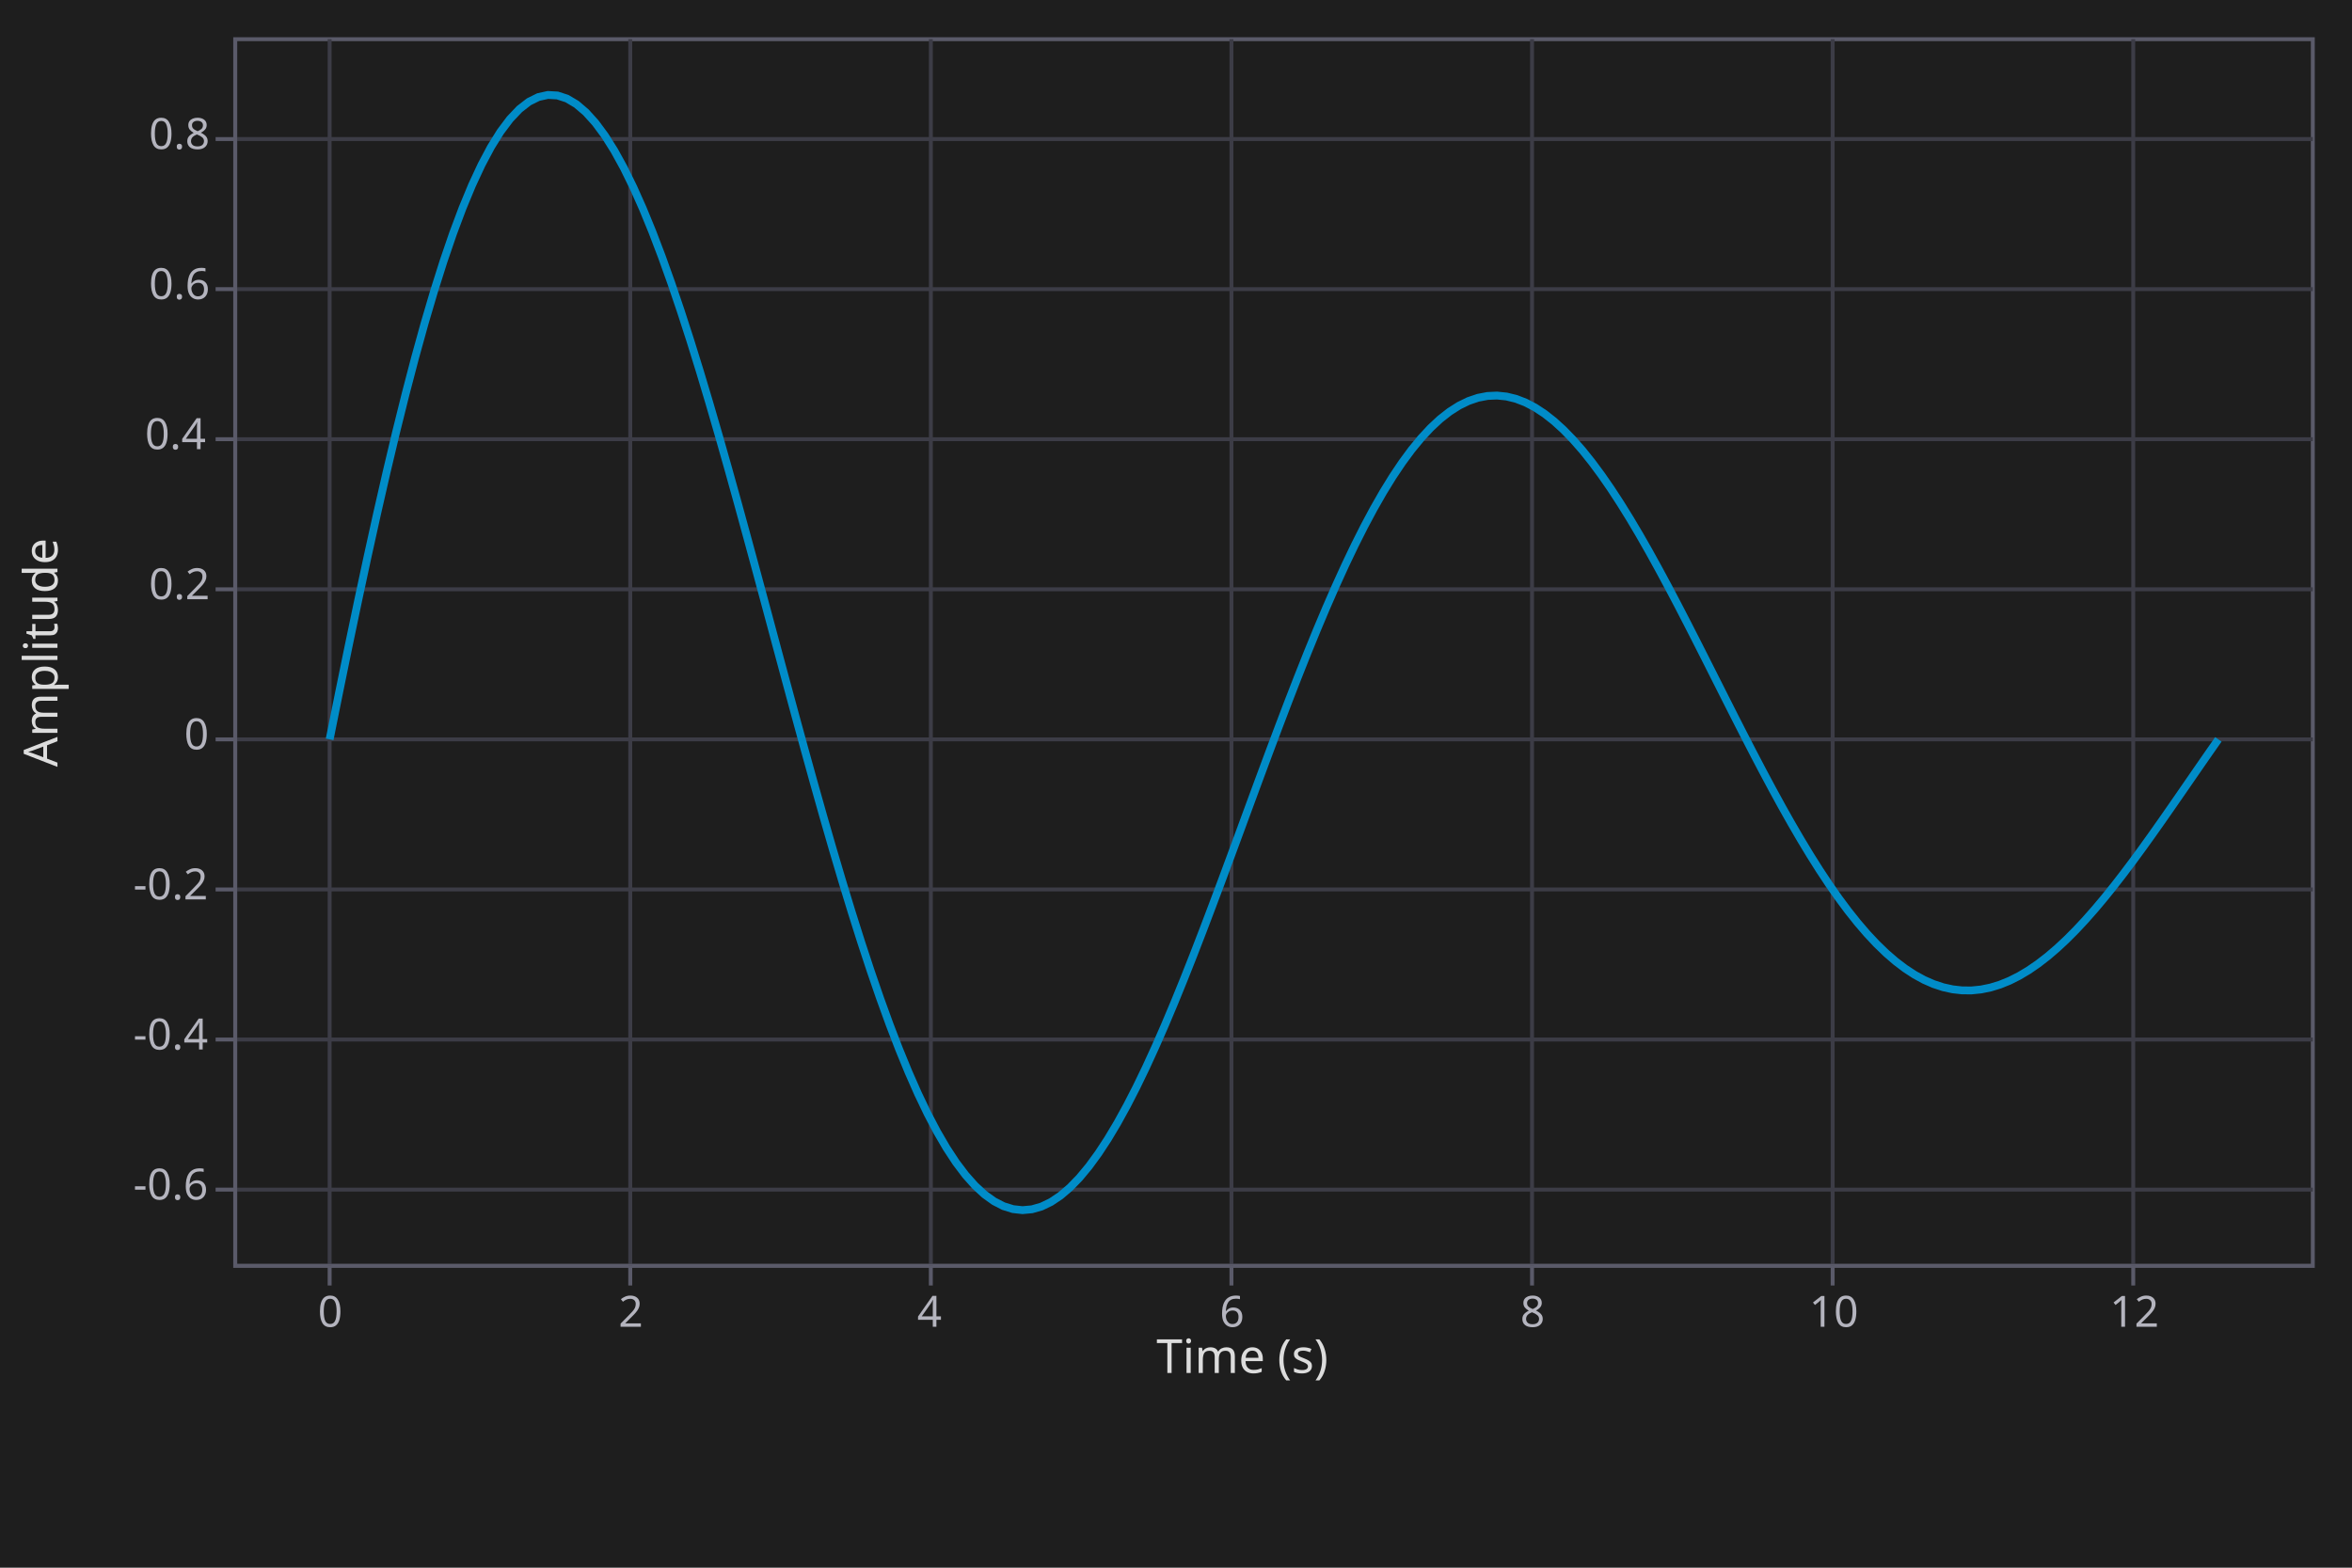
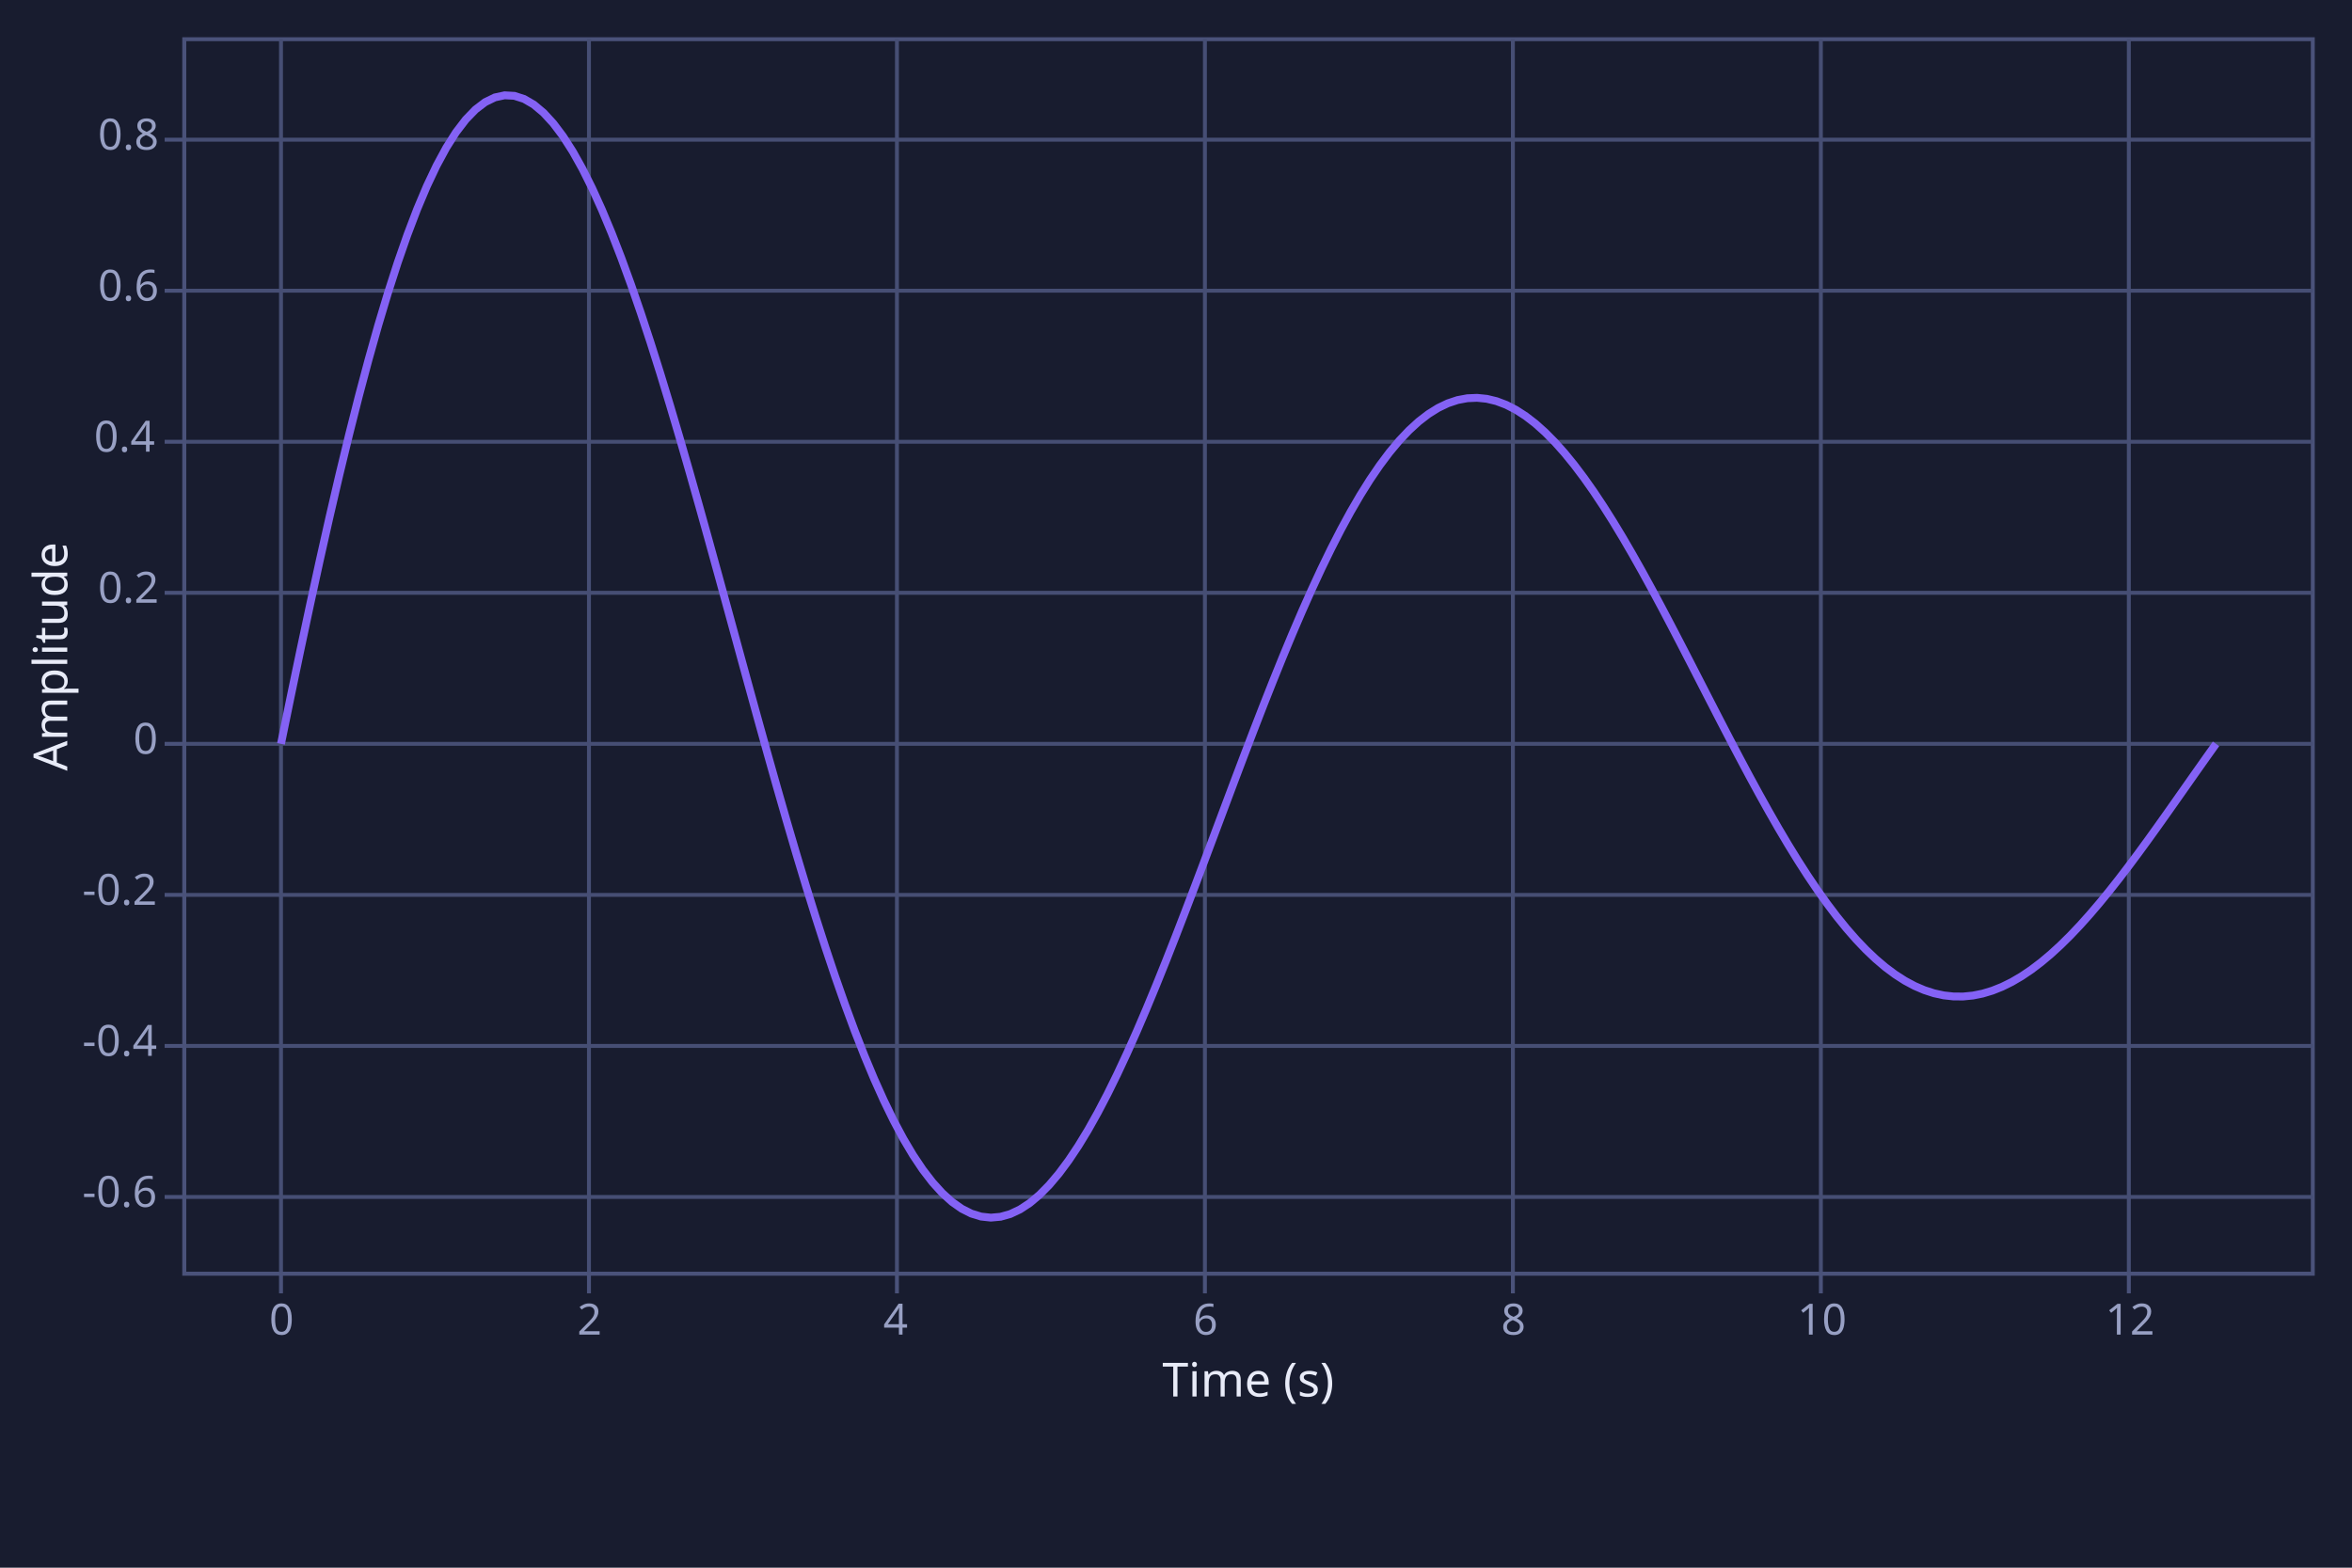
<svg xmlns="http://www.w3.org/2000/svg" viewBox="0 0 600 400">
-   <rect width="600" height="400" fill="rgba(30,30,30,1)" />
+   <rect width="600" height="400" fill="rgba(24,28,47,1)" />
  <clipPath id="clip-0">
    <rect x="0" y="0" width="600" height="368" />
  </clipPath>
  <g clip-path="url(#clip-0)">
-     <rect x="60" y="10" width="530" height="313" fill="rgba(30,30,30,1)" />
-     <rect x="60" y="10" width="530" height="313" stroke="rgba(90,90,105,1)" fill="none" stroke-width="1" />
+     <rect x="47" y="10" width="543" height="315" fill="rgba(24,28,47,1)" />
+     <rect x="47" y="10" width="543" height="315" stroke="rgba(74,82,122,1)" fill="none" stroke-width="1" />
    <clipPath id="clip-1">
-       <rect x="60" y="10" width="530" height="313" />
+       <rect x="47" y="10" width="543" height="315" />
    </clipPath>
    <g clip-path="url(#clip-1)">
-       <line x1="84.091" y1="10" x2="84.091" y2="323" stroke="rgba(60,60,70,1)" stroke-width="1" />
-       <line x1="160.775" y1="10" x2="160.775" y2="323" stroke="rgba(60,60,70,1)" stroke-width="1" />
-       <line x1="237.458" y1="10" x2="237.458" y2="323" stroke="rgba(60,60,70,1)" stroke-width="1" />
-       <line x1="314.142" y1="10" x2="314.142" y2="323" stroke="rgba(60,60,70,1)" stroke-width="1" />
-       <line x1="390.826" y1="10" x2="390.826" y2="323" stroke="rgba(60,60,70,1)" stroke-width="1" />
-       <line x1="467.51" y1="10" x2="467.51" y2="323" stroke="rgba(60,60,70,1)" stroke-width="1" />
-       <line x1="544.193" y1="10" x2="544.193" y2="323" stroke="rgba(60,60,70,1)" stroke-width="1" />
-       <line x1="60" y1="303.536" x2="590" y2="303.536" stroke="rgba(60,60,70,1)" stroke-width="1" />
-       <line x1="60" y1="265.242" x2="590" y2="265.242" stroke="rgba(60,60,70,1)" stroke-width="1" />
-       <line x1="60" y1="226.948" x2="590" y2="226.948" stroke="rgba(60,60,70,1)" stroke-width="1" />
-       <line x1="60" y1="188.654" x2="590" y2="188.654" stroke="rgba(60,60,70,1)" stroke-width="1" />
-       <line x1="60" y1="150.36" x2="590" y2="150.36" stroke="rgba(60,60,70,1)" stroke-width="1" />
-       <line x1="60" y1="112.066" x2="590" y2="112.066" stroke="rgba(60,60,70,1)" stroke-width="1" />
-       <line x1="60" y1="73.772" x2="590" y2="73.772" stroke="rgba(60,60,70,1)" stroke-width="1" />
-       <line x1="60" y1="35.478" x2="590" y2="35.478" stroke="rgba(60,60,70,1)" stroke-width="1" />
-       <line x1="60" y1="10" x2="60" y2="323" stroke="rgba(90,90,105,1)" stroke-width="1" />
-       <line x1="60" y1="323" x2="590" y2="323" stroke="rgba(90,90,105,1)" stroke-width="1" />
-       <polyline points="84.091,188.654 86.512,176.647 88.933,164.839 91.355,153.275 93.776,141.997 96.197,131.047 98.618,120.465 101.039,110.289 103.46,100.554 105.882,91.294 108.303,82.539 110.724,74.319 113.145,66.66 115.566,59.584 117.988,53.114 120.409,47.267 122.83,42.06 125.251,37.504 127.672,33.61 130.094,30.385 132.515,27.834 134.936,25.959 137.357,24.758 139.778,24.227 142.2,24.361 144.621,25.151 147.042,26.585 149.463,28.65 151.884,31.328 154.306,34.603 156.727,38.452 159.148,42.855 161.569,47.785 163.99,53.217 166.412,59.123 168.833,65.473 171.254,72.236 173.675,79.38 176.096,86.871 178.518,94.676 180.939,102.759 183.36,111.084 185.781,119.614 188.202,128.314 190.624,137.146 193.045,146.074 195.466,155.06 197.887,164.067 200.308,173.06 202.73,182.002 205.151,190.858 207.572,199.595 209.993,208.178 212.414,216.576 214.836,224.756 217.257,232.689 219.678,240.346 222.099,247.701 224.52,254.727 226.942,261.4 229.363,267.699 231.784,273.602 234.205,279.092 236.626,284.151 239.048,288.764 241.469,292.918 243.89,296.604 246.311,299.811 248.732,302.533 251.153,304.766 253.575,306.506 255.996,307.753 258.417,308.507 260.838,308.773 263.259,308.554 265.681,307.859 268.102,306.695 270.523,305.074 272.944,303.008 275.365,300.51 277.787,297.595 280.208,294.282 282.629,290.587 285.05,286.531 287.471,282.134 289.893,277.418 292.314,272.407 294.735,267.123 297.156,261.592 299.577,255.838 301.999,249.888 304.42,243.767 306.841,237.503 309.262,231.122 311.683,224.651 314.105,218.117 316.526,211.547 318.947,204.969 321.368,198.407 323.789,191.889 326.211,185.44 328.632,179.084 331.053,172.847 333.474,166.751 335.895,160.819 338.317,155.073 340.738,149.534 343.159,144.22 345.58,139.151 348.001,134.344 350.423,129.814 352.844,125.576 355.265,121.645 357.686,118.03 360.107,114.743 362.529,111.794 364.95,109.189 367.371,106.934 369.792,105.035 372.213,103.494 374.635,102.313 377.056,101.493 379.477,101.031 381.898,100.926 384.319,101.173 386.741,101.767 389.162,102.701 391.583,103.968 394.004,105.557 396.425,107.459 398.846,109.662 401.268,112.153 403.689,114.919 406.11,117.945 408.531,121.216 410.952,124.716 413.374,128.428 415.795,132.334 418.216,136.416 420.637,140.657 423.058,145.036 425.48,149.534 427.901,154.133 430.322,158.812 432.743,163.552 435.164,168.332 437.586,173.134 440.007,177.938 442.428,182.724 444.849,187.474 447.27,192.17 449.692,196.792 452.113,201.323 454.534,205.747 456.955,210.048 459.376,214.208 461.798,218.214 464.219,222.052 466.64,225.708 469.061,229.169 471.482,232.425 473.904,235.465 476.325,238.28 478.746,240.861 481.167,243.201 483.588,245.293 486.01,247.132 488.431,248.714 490.852,250.036 493.273,251.095 495.694,251.892 498.116,252.426 500.537,252.698 502.958,252.71 505.379,252.466 507.8,251.969 510.222,251.225 512.643,250.241 515.064,249.022 517.485,247.577 519.906,245.915 522.328,244.044 524.749,241.976 527.17,239.719 529.591,237.287 532.012,234.691 534.434,231.943 536.855,229.057 539.276,226.045 541.697,222.921 544.118,219.699 546.54,216.394 548.961,213.019 551.382,209.589 553.803,206.118 556.224,202.621 558.646,199.112 561.067,195.605 563.488,192.115 565.909,188.654" stroke="rgba(0,140,200,1)" fill="none" stroke-width="2" />
+       <line x1="71.682" y1="10" x2="71.682" y2="325" stroke="rgba(70,78,116,1)" stroke-width="1" />
+       <line x1="150.246" y1="10" x2="150.246" y2="325" stroke="rgba(70,78,116,1)" stroke-width="1" />
+       <line x1="228.811" y1="10" x2="228.811" y2="325" stroke="rgba(70,78,116,1)" stroke-width="1" />
+       <line x1="307.376" y1="10" x2="307.376" y2="325" stroke="rgba(70,78,116,1)" stroke-width="1" />
+       <line x1="385.94" y1="10" x2="385.94" y2="325" stroke="rgba(70,78,116,1)" stroke-width="1" />
+       <line x1="464.505" y1="10" x2="464.505" y2="325" stroke="rgba(70,78,116,1)" stroke-width="1" />
+       <line x1="543.07" y1="10" x2="543.07" y2="325" stroke="rgba(70,78,116,1)" stroke-width="1" />
+       <line x1="47" y1="305.412" x2="590" y2="305.412" stroke="rgba(70,78,116,1)" stroke-width="1" />
+       <line x1="47" y1="266.873" x2="590" y2="266.873" stroke="rgba(70,78,116,1)" stroke-width="1" />
+       <line x1="47" y1="228.334" x2="590" y2="228.334" stroke="rgba(70,78,116,1)" stroke-width="1" />
+       <line x1="47" y1="189.796" x2="590" y2="189.796" stroke="rgba(70,78,116,1)" stroke-width="1" />
+       <line x1="47" y1="151.257" x2="590" y2="151.257" stroke="rgba(70,78,116,1)" stroke-width="1" />
+       <line x1="47" y1="112.718" x2="590" y2="112.718" stroke="rgba(70,78,116,1)" stroke-width="1" />
+       <line x1="47" y1="74.18" x2="590" y2="74.18" stroke="rgba(70,78,116,1)" stroke-width="1" />
+       <line x1="47" y1="35.641" x2="590" y2="35.641" stroke="rgba(70,78,116,1)" stroke-width="1" />
+       <line x1="47" y1="10" x2="47" y2="325" stroke="rgba(74,82,122,1)" stroke-width="1" />
+       <line x1="47" y1="325" x2="590" y2="325" stroke="rgba(74,82,122,1)" stroke-width="1" />
+       <polyline points="71.682,189.796 74.162,177.712 76.643,165.829 79.124,154.19 81.604,142.84 84.085,131.821 86.565,121.171 89.046,110.93 91.526,101.133 94.007,91.813 96.488,83.003 98.968,74.73 101.449,67.022 103.929,59.901 106.41,53.39 108.891,47.506 111.371,42.265 113.852,37.68 116.332,33.761 118.813,30.516 121.294,27.948 123.774,26.061 126.255,24.852 128.735,24.318 131.216,24.453 133.696,25.248 136.177,26.691 138.658,28.769 141.138,31.465 143.619,34.76 146.099,38.634 148.58,43.065 151.061,48.027 153.541,53.493 156.022,59.437 158.502,65.827 160.983,72.634 163.463,79.823 165.944,87.362 168.425,95.217 170.905,103.351 173.386,111.729 175.866,120.315 178.347,129.07 180.828,137.959 183.308,146.943 185.789,155.986 188.269,165.051 190.75,174.101 193.23,183.101 195.711,192.014 198.192,200.806 200.672,209.444 203.153,217.896 205.633,226.128 208.114,234.112 210.595,241.818 213.075,249.22 215.556,256.291 218.036,263.007 220.517,269.346 222.997,275.287 225.478,280.811 227.959,285.902 230.439,290.545 232.92,294.726 235.4,298.435 237.881,301.663 240.362,304.403 242.842,306.65 245.323,308.401 247.803,309.655 250.284,310.415 252.765,310.682 255.245,310.462 257.726,309.762 260.206,308.591 262.687,306.96 265.167,304.88 267.648,302.366 270.129,299.433 272.609,296.098 275.09,292.38 277.57,288.298 280.051,283.873 282.532,279.127 285.012,274.084 287.493,268.766 289.973,263.199 292.454,257.409 294.934,251.421 297.415,245.261 299.896,238.957 302.376,232.535 304.857,226.022 307.337,219.447 309.818,212.835 312.299,206.214 314.779,199.611 317.26,193.051 319.74,186.561 322.221,180.165 324.701,173.887 327.182,167.752 329.663,161.783 332.143,156 334.624,150.425 337.104,145.078 339.585,139.976 342.066,135.138 344.546,130.58 347.027,126.315 349.507,122.358 351.988,118.72 354.468,115.413 356.949,112.444 359.43,109.823 361.91,107.554 364.391,105.642 366.871,104.092 369.352,102.903 371.833,102.077 374.313,101.613 376.794,101.507 379.274,101.756 381.755,102.354 384.236,103.294 386.716,104.568 389.197,106.168 391.677,108.081 394.158,110.298 396.638,112.805 399.119,115.589 401.6,118.635 404.08,121.927 406.561,125.449 409.041,129.184 411.522,133.116 414.003,137.224 416.483,141.491 418.964,145.898 421.444,150.426 423.925,155.054 426.405,159.763 428.886,164.533 431.367,169.344 433.847,174.177 436.328,179.011 438.808,183.828 441.289,188.608 443.77,193.334 446.25,197.985 448.731,202.546 451.211,206.998 453.692,211.326 456.172,215.513 458.653,219.545 461.134,223.407 463.614,227.086 466.095,230.57 468.575,233.847 471.056,236.906 473.537,239.739 476.017,242.336 478.498,244.691 480.978,246.796 483.459,248.647 485.939,250.239 488.42,251.569 490.901,252.636 493.381,253.438 495.862,253.975 498.342,254.248 500.823,254.261 503.304,254.015 505.784,253.515 508.265,252.767 510.745,251.776 513.226,250.55 515.706,249.096 518.187,247.422 520.668,245.54 523.148,243.458 525.629,241.187 528.109,238.74 530.59,236.127 533.071,233.361 535.551,230.456 538.032,227.425 540.512,224.282 542.993,221.039 545.474,217.713 547.954,214.316 550.435,210.864 552.915,207.371 555.396,203.852 557.876,200.321 560.357,196.791 562.838,193.278 565.318,189.796" stroke="rgba(132,98,245,1)" fill="none" stroke-width="2" />
    </g>
-     <line x1="84.091" y1="323" x2="84.091" y2="328" stroke="rgba(90,90,105,1)" stroke-width="1" />
-     <text xml:space="preserve" x="81.091" y="330" font-family="Noto Sans, sans-serif" font-size="11" fill="rgba(180,180,190,1)" dominant-baseline="hanging">0</text>
-     <line x1="160.775" y1="323" x2="160.775" y2="328" stroke="rgba(90,90,105,1)" stroke-width="1" />
-     <text xml:space="preserve" x="157.775" y="330" font-family="Noto Sans, sans-serif" font-size="11" fill="rgba(180,180,190,1)" dominant-baseline="hanging">2</text>
-     <line x1="237.458" y1="323" x2="237.458" y2="328" stroke="rgba(90,90,105,1)" stroke-width="1" />
-     <text xml:space="preserve" x="233.958" y="330" font-family="Noto Sans, sans-serif" font-size="11" fill="rgba(180,180,190,1)" dominant-baseline="hanging">4</text>
-     <line x1="314.142" y1="323" x2="314.142" y2="328" stroke="rgba(90,90,105,1)" stroke-width="1" />
-     <text xml:space="preserve" x="311.142" y="330" font-family="Noto Sans, sans-serif" font-size="11" fill="rgba(180,180,190,1)" dominant-baseline="hanging">6</text>
-     <line x1="390.826" y1="323" x2="390.826" y2="328" stroke="rgba(90,90,105,1)" stroke-width="1" />
-     <text xml:space="preserve" x="387.826" y="330" font-family="Noto Sans, sans-serif" font-size="11" fill="rgba(180,180,190,1)" dominant-baseline="hanging">8</text>
-     <line x1="467.51" y1="323" x2="467.51" y2="328" stroke="rgba(90,90,105,1)" stroke-width="1" />
-     <text xml:space="preserve" x="461.51" y="330" font-family="Noto Sans, sans-serif" font-size="11" fill="rgba(180,180,190,1)" dominant-baseline="hanging">10</text>
-     <line x1="544.193" y1="323" x2="544.193" y2="328" stroke="rgba(90,90,105,1)" stroke-width="1" />
-     <text xml:space="preserve" x="538.193" y="330" font-family="Noto Sans, sans-serif" font-size="11" fill="rgba(180,180,190,1)" dominant-baseline="hanging">12</text>
-     <line x1="55" y1="303.536" x2="60" y2="303.536" stroke="rgba(90,90,105,1)" stroke-width="1" />
-     <text xml:space="preserve" x="34" y="297.536" font-family="Noto Sans, sans-serif" font-size="11" fill="rgba(180,180,190,1)" dominant-baseline="hanging">-0.6</text>
-     <line x1="55" y1="265.242" x2="60" y2="265.242" stroke="rgba(90,90,105,1)" stroke-width="1" />
-     <text xml:space="preserve" x="34" y="259.242" font-family="Noto Sans, sans-serif" font-size="11" fill="rgba(180,180,190,1)" dominant-baseline="hanging">-0.4</text>
-     <line x1="55" y1="226.948" x2="60" y2="226.948" stroke="rgba(90,90,105,1)" stroke-width="1" />
-     <text xml:space="preserve" x="34" y="220.948" font-family="Noto Sans, sans-serif" font-size="11" fill="rgba(180,180,190,1)" dominant-baseline="hanging">-0.2</text>
-     <line x1="55" y1="188.654" x2="60" y2="188.654" stroke="rgba(90,90,105,1)" stroke-width="1" />
-     <text xml:space="preserve" x="47" y="182.654" font-family="Noto Sans, sans-serif" font-size="11" fill="rgba(180,180,190,1)" dominant-baseline="hanging">0</text>
-     <line x1="55" y1="150.36" x2="60" y2="150.36" stroke="rgba(90,90,105,1)" stroke-width="1" />
-     <text xml:space="preserve" x="38" y="144.36" font-family="Noto Sans, sans-serif" font-size="11" fill="rgba(180,180,190,1)" dominant-baseline="hanging">0.2</text>
-     <line x1="55" y1="112.066" x2="60" y2="112.066" stroke="rgba(90,90,105,1)" stroke-width="1" />
-     <text xml:space="preserve" x="37" y="106.066" font-family="Noto Sans, sans-serif" font-size="11" fill="rgba(180,180,190,1)" dominant-baseline="hanging">0.4</text>
-     <line x1="55" y1="73.772" x2="60" y2="73.772" stroke="rgba(90,90,105,1)" stroke-width="1" />
-     <text xml:space="preserve" x="38" y="67.772" font-family="Noto Sans, sans-serif" font-size="11" fill="rgba(180,180,190,1)" dominant-baseline="hanging">0.6</text>
-     <line x1="55" y1="35.478" x2="60" y2="35.478" stroke="rgba(90,90,105,1)" stroke-width="1" />
-     <text xml:space="preserve" x="38" y="29.478" font-family="Noto Sans, sans-serif" font-size="11" fill="rgba(180,180,190,1)" dominant-baseline="hanging">0.8</text>
-     <text xml:space="preserve" x="295" y="341" font-family="Noto Sans, sans-serif" font-size="12" fill="rgba(220,220,220,1)" dominant-baseline="hanging">Time (s)</text>
-     <text xml:space="preserve" x="10" y="166.5" font-family="Noto Sans, sans-serif" font-size="12" fill="rgba(220,220,220,1)" text-anchor="middle" dominant-baseline="central" transform="rotate(-90 10 166.5)">Amplitude</text>
+     <line x1="71.682" y1="325" x2="71.682" y2="330" stroke="rgba(74,82,122,1)" stroke-width="1" />
+     <text xml:space="preserve" x="68.682" y="332" font-family="Noto Sans, sans-serif" font-size="11" fill="rgba(152,160,196,1)" dominant-baseline="hanging">0</text>
+     <line x1="150.246" y1="325" x2="150.246" y2="330" stroke="rgba(74,82,122,1)" stroke-width="1" />
+     <text xml:space="preserve" x="147.246" y="332" font-family="Noto Sans, sans-serif" font-size="11" fill="rgba(152,160,196,1)" dominant-baseline="hanging">2</text>
+     <line x1="228.811" y1="325" x2="228.811" y2="330" stroke="rgba(74,82,122,1)" stroke-width="1" />
+     <text xml:space="preserve" x="225.311" y="332" font-family="Noto Sans, sans-serif" font-size="11" fill="rgba(152,160,196,1)" dominant-baseline="hanging">4</text>
+     <line x1="307.376" y1="325" x2="307.376" y2="330" stroke="rgba(74,82,122,1)" stroke-width="1" />
+     <text xml:space="preserve" x="304.376" y="332" font-family="Noto Sans, sans-serif" font-size="11" fill="rgba(152,160,196,1)" dominant-baseline="hanging">6</text>
+     <line x1="385.94" y1="325" x2="385.94" y2="330" stroke="rgba(74,82,122,1)" stroke-width="1" />
+     <text xml:space="preserve" x="382.94" y="332" font-family="Noto Sans, sans-serif" font-size="11" fill="rgba(152,160,196,1)" dominant-baseline="hanging">8</text>
+     <line x1="464.505" y1="325" x2="464.505" y2="330" stroke="rgba(74,82,122,1)" stroke-width="1" />
+     <text xml:space="preserve" x="458.505" y="332" font-family="Noto Sans, sans-serif" font-size="11" fill="rgba(152,160,196,1)" dominant-baseline="hanging">10</text>
+     <line x1="543.07" y1="325" x2="543.07" y2="330" stroke="rgba(74,82,122,1)" stroke-width="1" />
+     <text xml:space="preserve" x="537.07" y="332" font-family="Noto Sans, sans-serif" font-size="11" fill="rgba(152,160,196,1)" dominant-baseline="hanging">12</text>
+     <line x1="42" y1="305.412" x2="47" y2="305.412" stroke="rgba(74,82,122,1)" stroke-width="1" />
+     <text xml:space="preserve" x="21" y="299.412" font-family="Noto Sans, sans-serif" font-size="11" fill="rgba(152,160,196,1)" dominant-baseline="hanging">-0.6</text>
+     <line x1="42" y1="266.873" x2="47" y2="266.873" stroke="rgba(74,82,122,1)" stroke-width="1" />
+     <text xml:space="preserve" x="21" y="260.873" font-family="Noto Sans, sans-serif" font-size="11" fill="rgba(152,160,196,1)" dominant-baseline="hanging">-0.4</text>
+     <line x1="42" y1="228.334" x2="47" y2="228.334" stroke="rgba(74,82,122,1)" stroke-width="1" />
+     <text xml:space="preserve" x="21" y="222.334" font-family="Noto Sans, sans-serif" font-size="11" fill="rgba(152,160,196,1)" dominant-baseline="hanging">-0.2</text>
+     <line x1="42" y1="189.796" x2="47" y2="189.796" stroke="rgba(74,82,122,1)" stroke-width="1" />
+     <text xml:space="preserve" x="34" y="183.796" font-family="Noto Sans, sans-serif" font-size="11" fill="rgba(152,160,196,1)" dominant-baseline="hanging">0</text>
+     <line x1="42" y1="151.257" x2="47" y2="151.257" stroke="rgba(74,82,122,1)" stroke-width="1" />
+     <text xml:space="preserve" x="25" y="145.257" font-family="Noto Sans, sans-serif" font-size="11" fill="rgba(152,160,196,1)" dominant-baseline="hanging">0.2</text>
+     <line x1="42" y1="112.718" x2="47" y2="112.718" stroke="rgba(74,82,122,1)" stroke-width="1" />
+     <text xml:space="preserve" x="24" y="106.718" font-family="Noto Sans, sans-serif" font-size="11" fill="rgba(152,160,196,1)" dominant-baseline="hanging">0.4</text>
+     <line x1="42" y1="74.18" x2="47" y2="74.18" stroke="rgba(74,82,122,1)" stroke-width="1" />
+     <text xml:space="preserve" x="25" y="68.18" font-family="Noto Sans, sans-serif" font-size="11" fill="rgba(152,160,196,1)" dominant-baseline="hanging">0.6</text>
+     <line x1="42" y1="35.641" x2="47" y2="35.641" stroke="rgba(74,82,122,1)" stroke-width="1" />
+     <text xml:space="preserve" x="25" y="29.641" font-family="Noto Sans, sans-serif" font-size="11" fill="rgba(152,160,196,1)" dominant-baseline="hanging">0.8</text>
+     <text xml:space="preserve" x="296.5" y="347" font-family="Noto Sans, sans-serif" font-size="12" fill="rgba(232,235,248,1)" dominant-baseline="hanging">Time (s)</text>
+     <text xml:space="preserve" x="12.5" y="167.5" font-family="Noto Sans, sans-serif" font-size="12" fill="rgba(232,235,248,1)" text-anchor="middle" dominant-baseline="central" transform="rotate(-90 12.5 167.5)">Amplitude</text>
  </g>
</svg>
